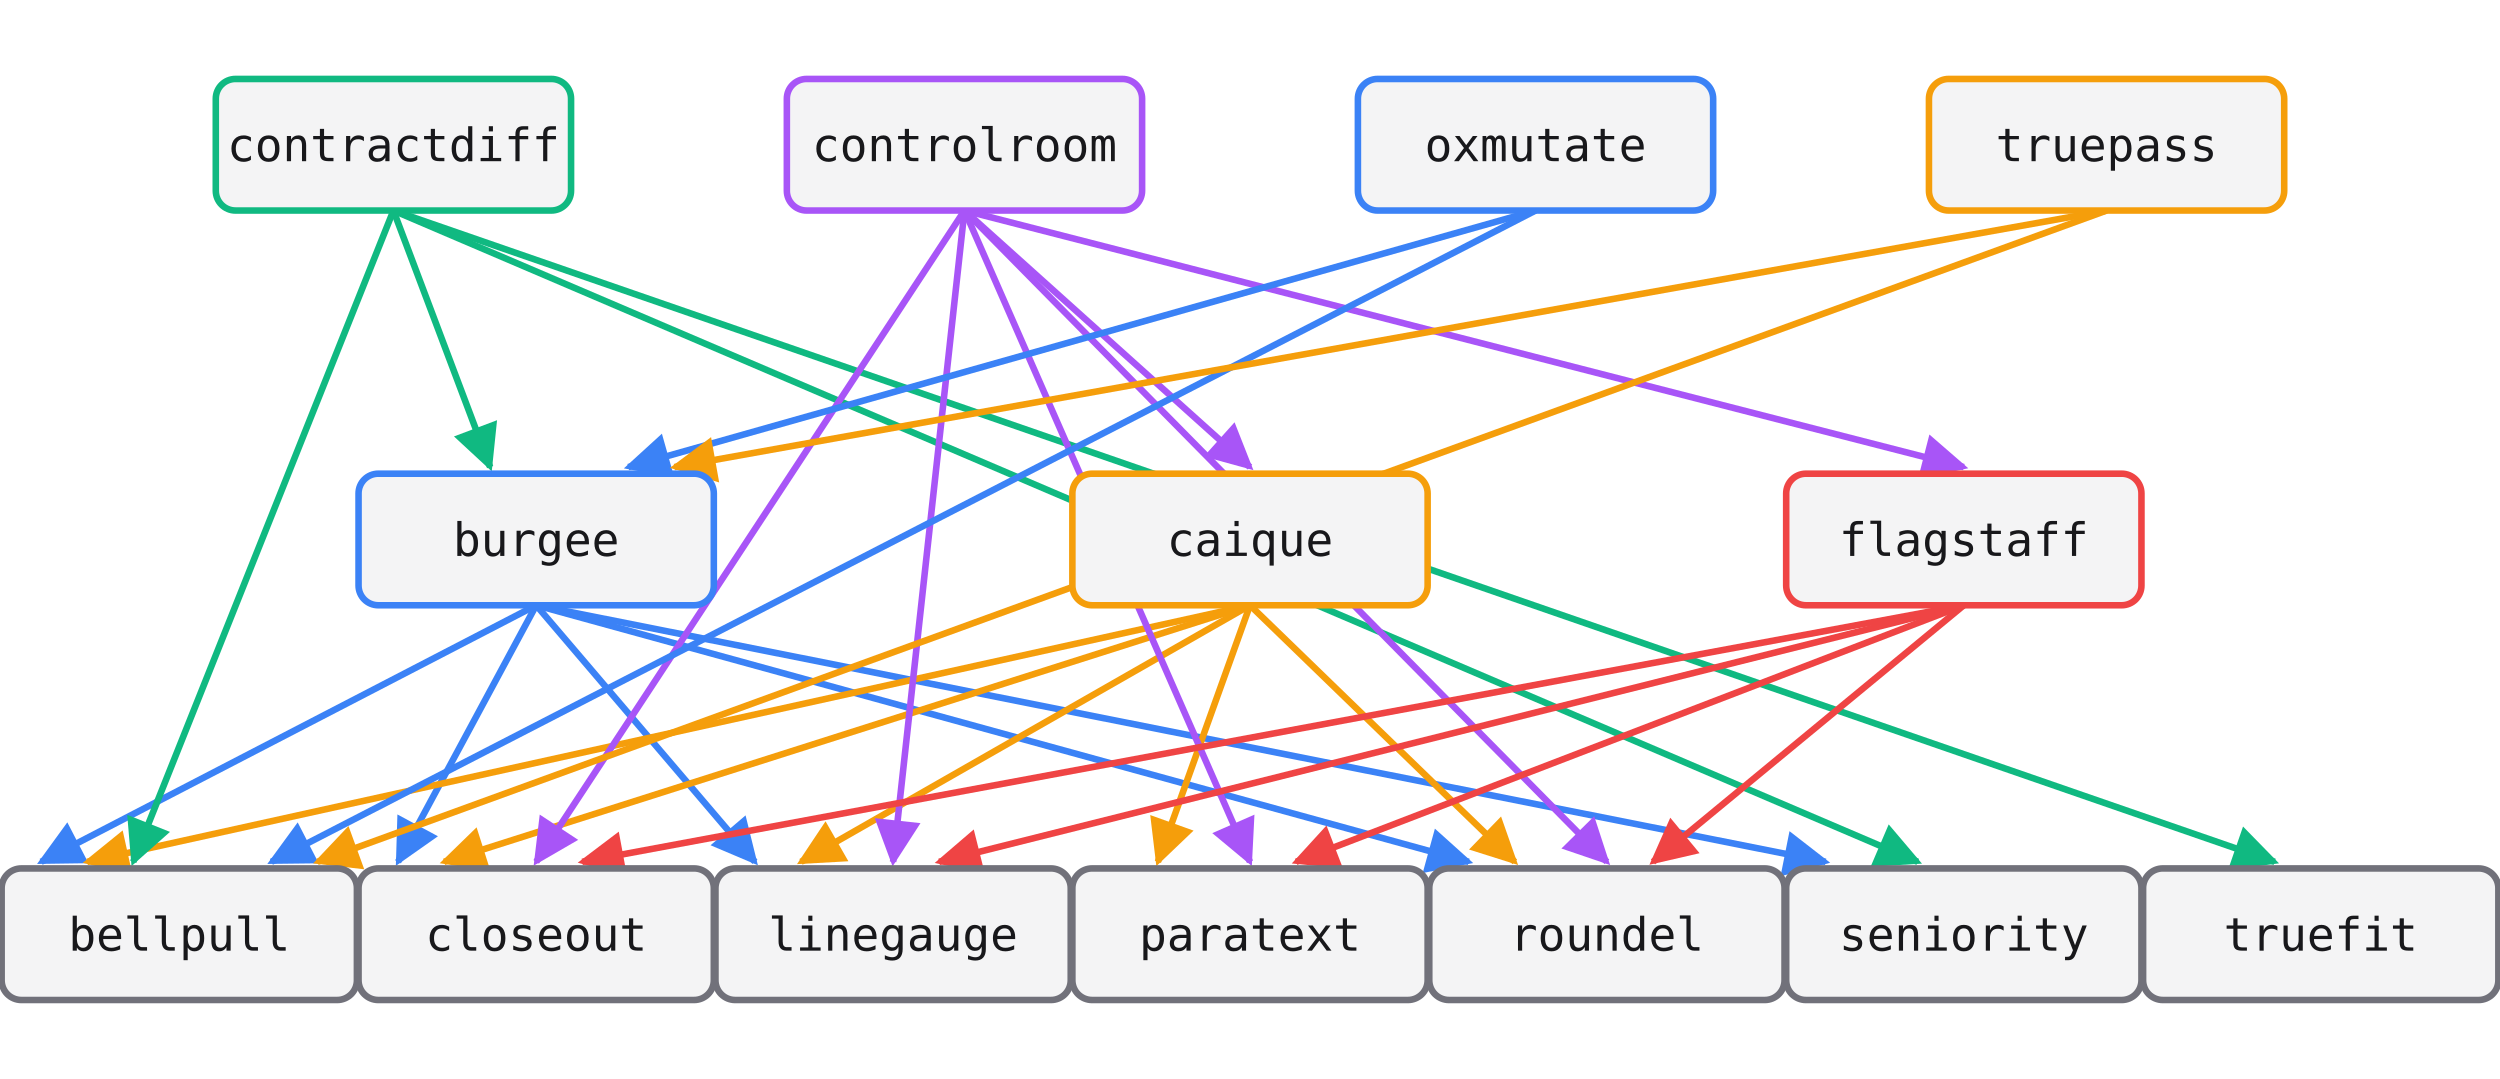
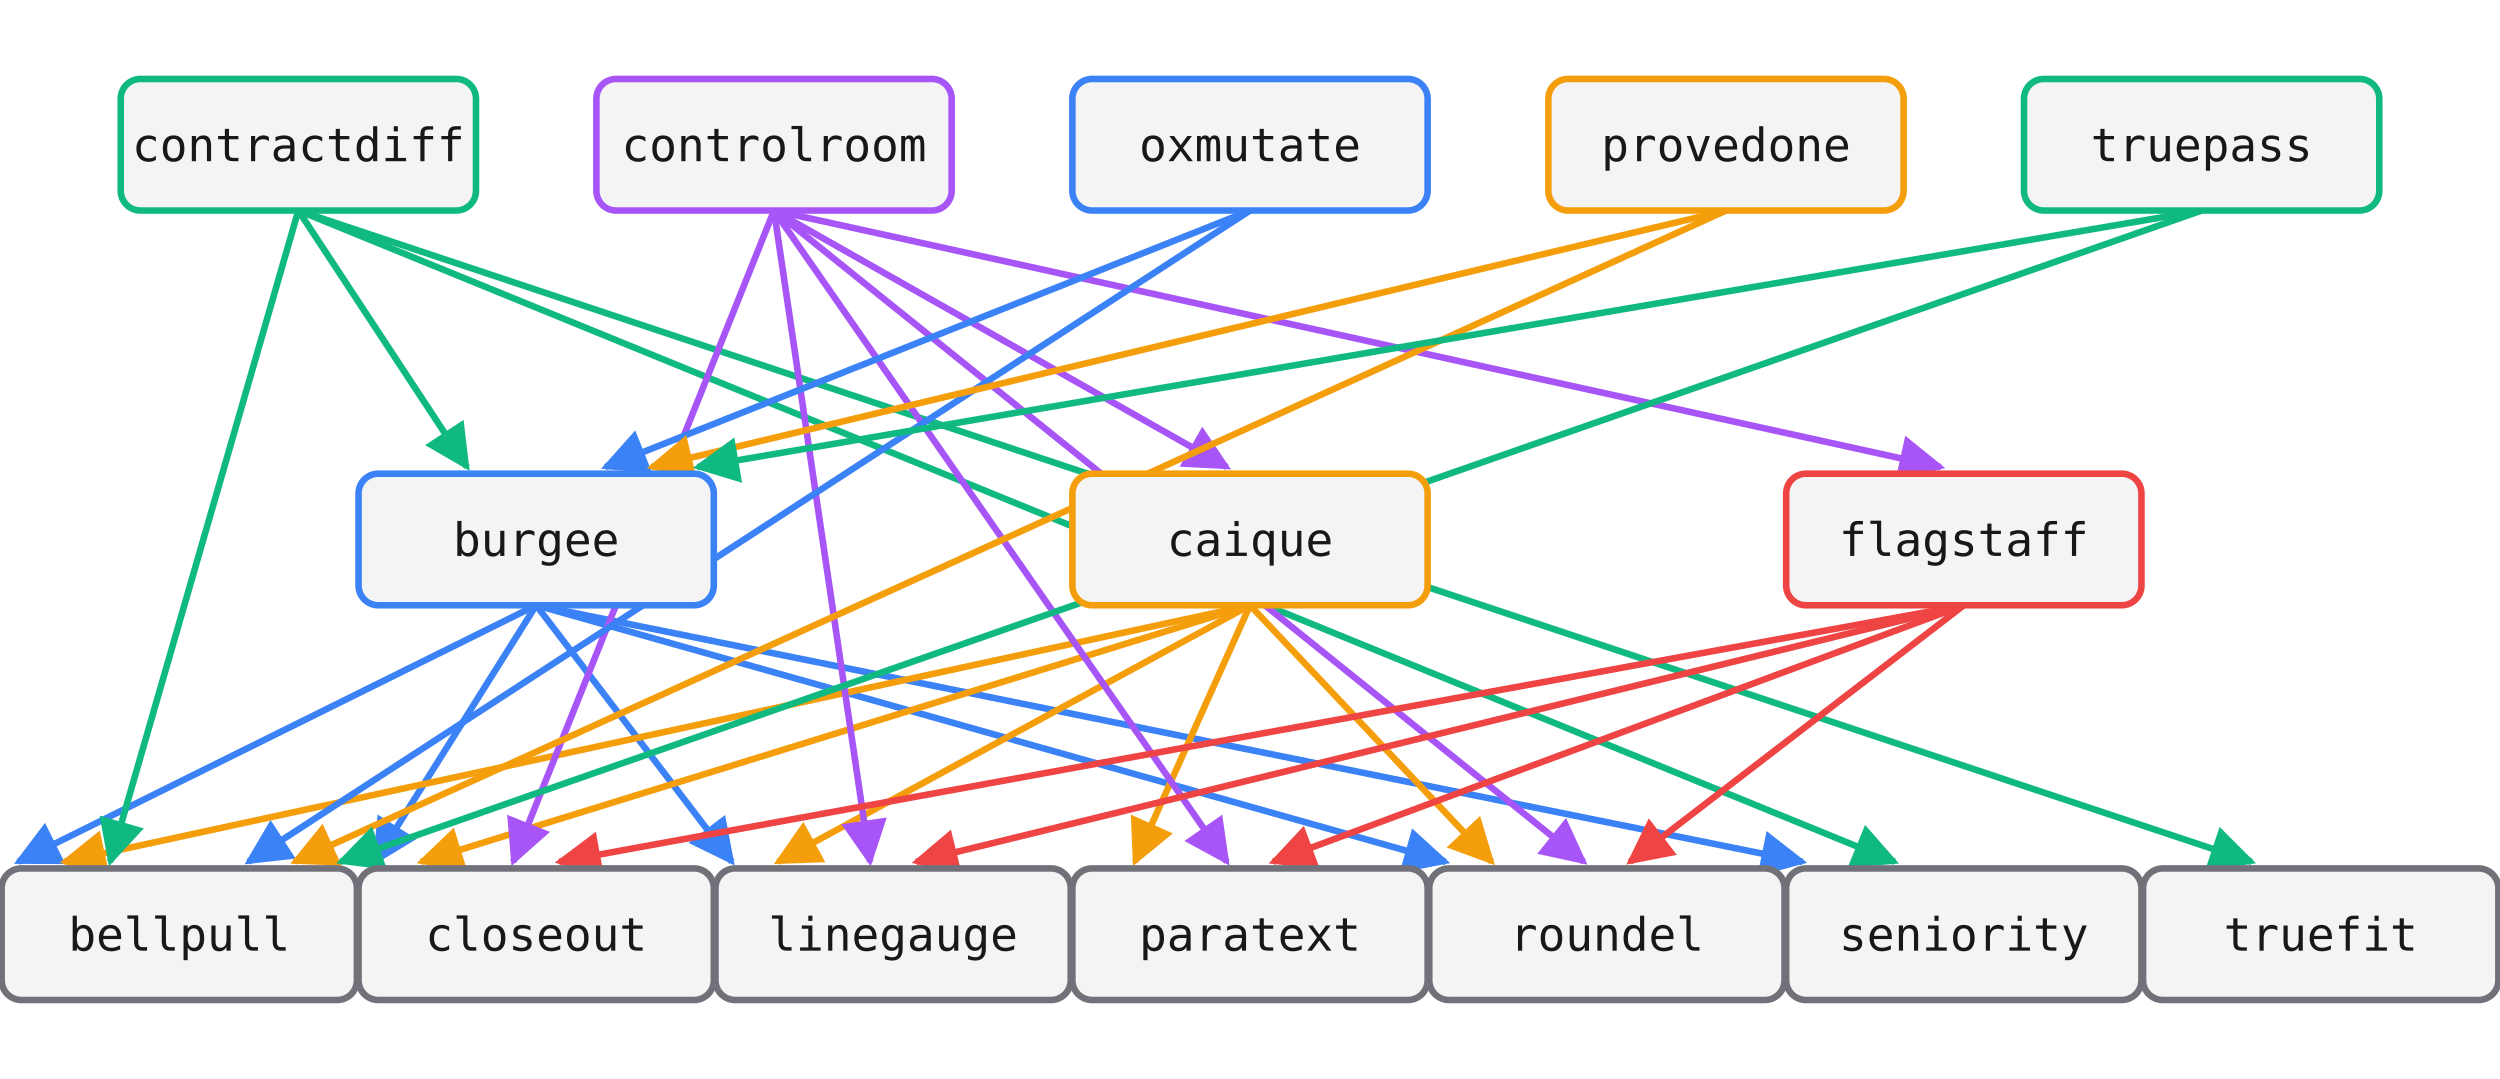
<svg xmlns="http://www.w3.org/2000/svg" viewBox="0 0 760 328" width="760" height="328" role="img" aria-labelledby="t d">
  <defs>
    <marker id="a0" viewBox="0 0 10 10" refX="9" refY="5" markerWidth="7" markerHeight="7" orient="auto-start-reverse">
      <path d="M0,0 L10,5 L0,10 z" fill="#3b82f6" />
    </marker>
    <marker id="a1" viewBox="0 0 10 10" refX="9" refY="5" markerWidth="7" markerHeight="7" orient="auto-start-reverse">
      <path d="M0,0 L10,5 L0,10 z" fill="#f59e0b" />
    </marker>
    <marker id="a2" viewBox="0 0 10 10" refX="9" refY="5" markerWidth="7" markerHeight="7" orient="auto-start-reverse">
      <path d="M0,0 L10,5 L0,10 z" fill="#10b981" />
    </marker>
    <marker id="a3" viewBox="0 0 10 10" refX="9" refY="5" markerWidth="7" markerHeight="7" orient="auto-start-reverse">
      <path d="M0,0 L10,5 L0,10 z" fill="#a855f7" />
    </marker>
    <marker id="a4" viewBox="0 0 10 10" refX="9" refY="5" markerWidth="7" markerHeight="7" orient="auto-start-reverse">
      <path d="M0,0 L10,5 L0,10 z" fill="#ef4444" />
    </marker>
    <marker id="a5" viewBox="0 0 10 10" refX="9" refY="5" markerWidth="7" markerHeight="7" orient="auto-start-reverse">
      <path d="M0,0 L10,5 L0,10 z" fill="#3b82f6" />
    </marker>
    <marker id="a6" viewBox="0 0 10 10" refX="9" refY="5" markerWidth="7" markerHeight="7" orient="auto-start-reverse">
      <path d="M0,0 L10,5 L0,10 z" fill="#f59e0b" />
    </marker>
+     <marker id="a7" viewBox="0 0 10 10" refX="9" refY="5" markerWidth="7" markerHeight="7" orient="auto-start-reverse">
+       <path d="M0,0 L10,5 L0,10 z" fill="#10b981" />
+     </marker>
  </defs>
-   <line x1="163.0" y1="184" x2="12.5" y2="262" stroke="#3b82f6" stroke-width="2" marker-end="url(#a0)" />
-   <line x1="163.0" y1="184" x2="121.0" y2="262" stroke="#3b82f6" stroke-width="2" marker-end="url(#a0)" />
-   <line x1="163.0" y1="184" x2="229.5" y2="262" stroke="#3b82f6" stroke-width="2" marker-end="url(#a0)" />
-   <line x1="163.0" y1="184" x2="446.5" y2="262" stroke="#3b82f6" stroke-width="2" marker-end="url(#a0)" />
-   <line x1="163.0" y1="184" x2="555.0" y2="262" stroke="#3b82f6" stroke-width="2" marker-end="url(#a0)" />
-   <line x1="380.0" y1="184" x2="26.5" y2="262" stroke="#f59e0b" stroke-width="2" marker-end="url(#a1)" />
-   <line x1="380.0" y1="184" x2="135.0" y2="262" stroke="#f59e0b" stroke-width="2" marker-end="url(#a1)" />
-   <line x1="380.0" y1="184" x2="243.5" y2="262" stroke="#f59e0b" stroke-width="2" marker-end="url(#a1)" />
-   <line x1="380.0" y1="184" x2="352.0" y2="262" stroke="#f59e0b" stroke-width="2" marker-end="url(#a1)" />
-   <line x1="380.0" y1="184" x2="460.5" y2="262" stroke="#f59e0b" stroke-width="2" marker-end="url(#a1)" />
-   <line x1="119.6" y1="64" x2="40.5" y2="262" stroke="#10b981" stroke-width="2" marker-end="url(#a2)" />
-   <line x1="119.6" y1="64" x2="149.0" y2="142" stroke="#10b981" stroke-width="2" marker-end="url(#a2)" />
-   <line x1="119.6" y1="64" x2="583.0" y2="262" stroke="#10b981" stroke-width="2" marker-end="url(#a2)" />
-   <line x1="119.6" y1="64" x2="691.5" y2="262" stroke="#10b981" stroke-width="2" marker-end="url(#a2)" />
-   <line x1="293.2" y1="64" x2="380.0" y2="142" stroke="#a855f7" stroke-width="2" marker-end="url(#a3)" />
-   <line x1="293.2" y1="64" x2="163.0" y2="262" stroke="#a855f7" stroke-width="2" marker-end="url(#a3)" />
-   <line x1="293.2" y1="64" x2="597.0" y2="142" stroke="#a855f7" stroke-width="2" marker-end="url(#a3)" />
-   <line x1="293.2" y1="64" x2="271.5" y2="262" stroke="#a855f7" stroke-width="2" marker-end="url(#a3)" />
-   <line x1="293.2" y1="64" x2="380.0" y2="262" stroke="#a855f7" stroke-width="2" marker-end="url(#a3)" />
-   <line x1="293.2" y1="64" x2="488.5" y2="262" stroke="#a855f7" stroke-width="2" marker-end="url(#a3)" />
-   <line x1="597.0" y1="184" x2="177.0" y2="262" stroke="#ef4444" stroke-width="2" marker-end="url(#a4)" />
-   <line x1="597.0" y1="184" x2="285.5" y2="262" stroke="#ef4444" stroke-width="2" marker-end="url(#a4)" />
-   <line x1="597.0" y1="184" x2="394.0" y2="262" stroke="#ef4444" stroke-width="2" marker-end="url(#a4)" />
-   <line x1="597.0" y1="184" x2="502.5" y2="262" stroke="#ef4444" stroke-width="2" marker-end="url(#a4)" />
-   <line x1="466.8" y1="64" x2="82.5" y2="262" stroke="#3b82f6" stroke-width="2" marker-end="url(#a5)" />
-   <line x1="466.8" y1="64" x2="191.0" y2="142" stroke="#3b82f6" stroke-width="2" marker-end="url(#a5)" />
-   <line x1="640.4" y1="64" x2="96.5" y2="262" stroke="#f59e0b" stroke-width="2" marker-end="url(#a6)" />
-   <line x1="640.4" y1="64" x2="205.0" y2="142" stroke="#f59e0b" stroke-width="2" marker-end="url(#a6)" />
+   <line x1="163.0" y1="184" x2="5.5" y2="262" stroke="#3b82f6" stroke-width="2" marker-end="url(#a0)" />
+   <line x1="163.0" y1="184" x2="114.0" y2="262" stroke="#3b82f6" stroke-width="2" marker-end="url(#a0)" />
+   <line x1="163.0" y1="184" x2="222.5" y2="262" stroke="#3b82f6" stroke-width="2" marker-end="url(#a0)" />
+   <line x1="163.0" y1="184" x2="439.5" y2="262" stroke="#3b82f6" stroke-width="2" marker-end="url(#a0)" />
+   <line x1="163.0" y1="184" x2="548.0" y2="262" stroke="#3b82f6" stroke-width="2" marker-end="url(#a0)" />
+   <line x1="380.0" y1="184" x2="19.5" y2="262" stroke="#f59e0b" stroke-width="2" marker-end="url(#a1)" />
+   <line x1="380.0" y1="184" x2="128.0" y2="262" stroke="#f59e0b" stroke-width="2" marker-end="url(#a1)" />
+   <line x1="380.0" y1="184" x2="236.5" y2="262" stroke="#f59e0b" stroke-width="2" marker-end="url(#a1)" />
+   <line x1="380.0" y1="184" x2="345.0" y2="262" stroke="#f59e0b" stroke-width="2" marker-end="url(#a1)" />
+   <line x1="380.0" y1="184" x2="453.5" y2="262" stroke="#f59e0b" stroke-width="2" marker-end="url(#a1)" />
+   <line x1="90.7" y1="64" x2="33.5" y2="262" stroke="#10b981" stroke-width="2" marker-end="url(#a2)" />
+   <line x1="90.7" y1="64" x2="142.0" y2="142" stroke="#10b981" stroke-width="2" marker-end="url(#a2)" />
+   <line x1="90.7" y1="64" x2="576.0" y2="262" stroke="#10b981" stroke-width="2" marker-end="url(#a2)" />
+   <line x1="90.7" y1="64" x2="684.5" y2="262" stroke="#10b981" stroke-width="2" marker-end="url(#a2)" />
+   <line x1="235.3" y1="64" x2="373.0" y2="142" stroke="#a855f7" stroke-width="2" marker-end="url(#a3)" />
+   <line x1="235.3" y1="64" x2="156.0" y2="262" stroke="#a855f7" stroke-width="2" marker-end="url(#a3)" />
+   <line x1="235.3" y1="64" x2="590.0" y2="142" stroke="#a855f7" stroke-width="2" marker-end="url(#a3)" />
+   <line x1="235.3" y1="64" x2="264.5" y2="262" stroke="#a855f7" stroke-width="2" marker-end="url(#a3)" />
+   <line x1="235.3" y1="64" x2="373.0" y2="262" stroke="#a855f7" stroke-width="2" marker-end="url(#a3)" />
+   <line x1="235.3" y1="64" x2="481.5" y2="262" stroke="#a855f7" stroke-width="2" marker-end="url(#a3)" />
+   <line x1="597.0" y1="184" x2="170.0" y2="262" stroke="#ef4444" stroke-width="2" marker-end="url(#a4)" />
+   <line x1="597.0" y1="184" x2="278.5" y2="262" stroke="#ef4444" stroke-width="2" marker-end="url(#a4)" />
+   <line x1="597.0" y1="184" x2="387.0" y2="262" stroke="#ef4444" stroke-width="2" marker-end="url(#a4)" />
+   <line x1="597.0" y1="184" x2="495.5" y2="262" stroke="#ef4444" stroke-width="2" marker-end="url(#a4)" />
+   <line x1="380.0" y1="64" x2="75.5" y2="262" stroke="#3b82f6" stroke-width="2" marker-end="url(#a5)" />
+   <line x1="380.0" y1="64" x2="184.0" y2="142" stroke="#3b82f6" stroke-width="2" marker-end="url(#a5)" />
+   <line x1="524.7" y1="64" x2="89.5" y2="262" stroke="#f59e0b" stroke-width="2" marker-end="url(#a6)" />
+   <line x1="524.7" y1="64" x2="198.0" y2="142" stroke="#f59e0b" stroke-width="2" marker-end="url(#a6)" />
+   <line x1="669.3" y1="64" x2="103.5" y2="262" stroke="#10b981" stroke-width="2" marker-end="url(#a7)" />
+   <line x1="669.3" y1="64" x2="212.0" y2="142" stroke="#10b981" stroke-width="2" marker-end="url(#a7)" />
  <rect x="109.0" y="144" width="108" height="40" rx="6" fill="#f4f4f5" stroke="#3b82f6" stroke-width="2" />
  <text x="163.0" y="169" text-anchor="middle" font-family="ui-monospace, SFMono-Regular, Menlo, Consolas, monospace" font-size="14" fill="#18181b">burgee</text>
  <rect x="326.0" y="144" width="108" height="40" rx="6" fill="#f4f4f5" stroke="#f59e0b" stroke-width="2" />
  <text x="380.0" y="169" text-anchor="middle" font-family="ui-monospace, SFMono-Regular, Menlo, Consolas, monospace" font-size="14" fill="#18181b">caique</text>
-   <rect x="65.6" y="24" width="108" height="40" rx="6" fill="#f4f4f5" stroke="#10b981" stroke-width="2" />
-   <text x="119.6" y="49" text-anchor="middle" font-family="ui-monospace, SFMono-Regular, Menlo, Consolas, monospace" font-size="14" fill="#18181b">contractdiff</text>
-   <rect x="239.2" y="24" width="108" height="40" rx="6" fill="#f4f4f5" stroke="#a855f7" stroke-width="2" />
-   <text x="293.2" y="49" text-anchor="middle" font-family="ui-monospace, SFMono-Regular, Menlo, Consolas, monospace" font-size="14" fill="#18181b">controlroom</text>
+   <rect x="36.7" y="24" width="108" height="40" rx="6" fill="#f4f4f5" stroke="#10b981" stroke-width="2" />
+   <text x="90.7" y="49" text-anchor="middle" font-family="ui-monospace, SFMono-Regular, Menlo, Consolas, monospace" font-size="14" fill="#18181b">contractdiff</text>
+   <rect x="181.3" y="24" width="108" height="40" rx="6" fill="#f4f4f5" stroke="#a855f7" stroke-width="2" />
+   <text x="235.3" y="49" text-anchor="middle" font-family="ui-monospace, SFMono-Regular, Menlo, Consolas, monospace" font-size="14" fill="#18181b">controlroom</text>
  <rect x="543.0" y="144" width="108" height="40" rx="6" fill="#f4f4f5" stroke="#ef4444" stroke-width="2" />
  <text x="597.0" y="169" text-anchor="middle" font-family="ui-monospace, SFMono-Regular, Menlo, Consolas, monospace" font-size="14" fill="#18181b">flagstaff</text>
-   <rect x="412.8" y="24" width="108" height="40" rx="6" fill="#f4f4f5" stroke="#3b82f6" stroke-width="2" />
-   <text x="466.8" y="49" text-anchor="middle" font-family="ui-monospace, SFMono-Regular, Menlo, Consolas, monospace" font-size="14" fill="#18181b">oxmutate</text>
-   <rect x="586.4" y="24" width="108" height="40" rx="6" fill="#f4f4f5" stroke="#f59e0b" stroke-width="2" />
-   <text x="640.4" y="49" text-anchor="middle" font-family="ui-monospace, SFMono-Regular, Menlo, Consolas, monospace" font-size="14" fill="#18181b">truepass</text>
+   <rect x="326.0" y="24" width="108" height="40" rx="6" fill="#f4f4f5" stroke="#3b82f6" stroke-width="2" />
+   <text x="380.0" y="49" text-anchor="middle" font-family="ui-monospace, SFMono-Regular, Menlo, Consolas, monospace" font-size="14" fill="#18181b">oxmutate</text>
+   <rect x="470.7" y="24" width="108" height="40" rx="6" fill="#f4f4f5" stroke="#f59e0b" stroke-width="2" />
+   <text x="524.7" y="49" text-anchor="middle" font-family="ui-monospace, SFMono-Regular, Menlo, Consolas, monospace" font-size="14" fill="#18181b">provedone</text>
+   <rect x="615.3" y="24" width="108" height="40" rx="6" fill="#f4f4f5" stroke="#10b981" stroke-width="2" />
+   <text x="669.3" y="49" text-anchor="middle" font-family="ui-monospace, SFMono-Regular, Menlo, Consolas, monospace" font-size="14" fill="#18181b">truepass</text>
  <rect x="0.5" y="264" width="108" height="40" rx="6" fill="#f4f4f5" stroke="#71717a" stroke-width="2" />
  <text x="54.5" y="289" text-anchor="middle" font-family="ui-monospace, SFMono-Regular, Menlo, Consolas, monospace" font-size="14" fill="#18181b">bellpull</text>
  <rect x="109.0" y="264" width="108" height="40" rx="6" fill="#f4f4f5" stroke="#71717a" stroke-width="2" />
  <text x="163.0" y="289" text-anchor="middle" font-family="ui-monospace, SFMono-Regular, Menlo, Consolas, monospace" font-size="14" fill="#18181b">closeout</text>
  <rect x="217.5" y="264" width="108" height="40" rx="6" fill="#f4f4f5" stroke="#71717a" stroke-width="2" />
  <text x="271.5" y="289" text-anchor="middle" font-family="ui-monospace, SFMono-Regular, Menlo, Consolas, monospace" font-size="14" fill="#18181b">linegauge</text>
  <rect x="326.0" y="264" width="108" height="40" rx="6" fill="#f4f4f5" stroke="#71717a" stroke-width="2" />
  <text x="380.0" y="289" text-anchor="middle" font-family="ui-monospace, SFMono-Regular, Menlo, Consolas, monospace" font-size="14" fill="#18181b">paratext</text>
  <rect x="434.5" y="264" width="108" height="40" rx="6" fill="#f4f4f5" stroke="#71717a" stroke-width="2" />
  <text x="488.5" y="289" text-anchor="middle" font-family="ui-monospace, SFMono-Regular, Menlo, Consolas, monospace" font-size="14" fill="#18181b">roundel</text>
  <rect x="543.0" y="264" width="108" height="40" rx="6" fill="#f4f4f5" stroke="#71717a" stroke-width="2" />
  <text x="597.0" y="289" text-anchor="middle" font-family="ui-monospace, SFMono-Regular, Menlo, Consolas, monospace" font-size="14" fill="#18181b">seniority</text>
  <rect x="651.5" y="264" width="108" height="40" rx="6" fill="#f4f4f5" stroke="#71717a" stroke-width="2" />
  <text x="705.5" y="289" text-anchor="middle" font-family="ui-monospace, SFMono-Regular, Menlo, Consolas, monospace" font-size="14" fill="#18181b">truefit</text>
</svg>
